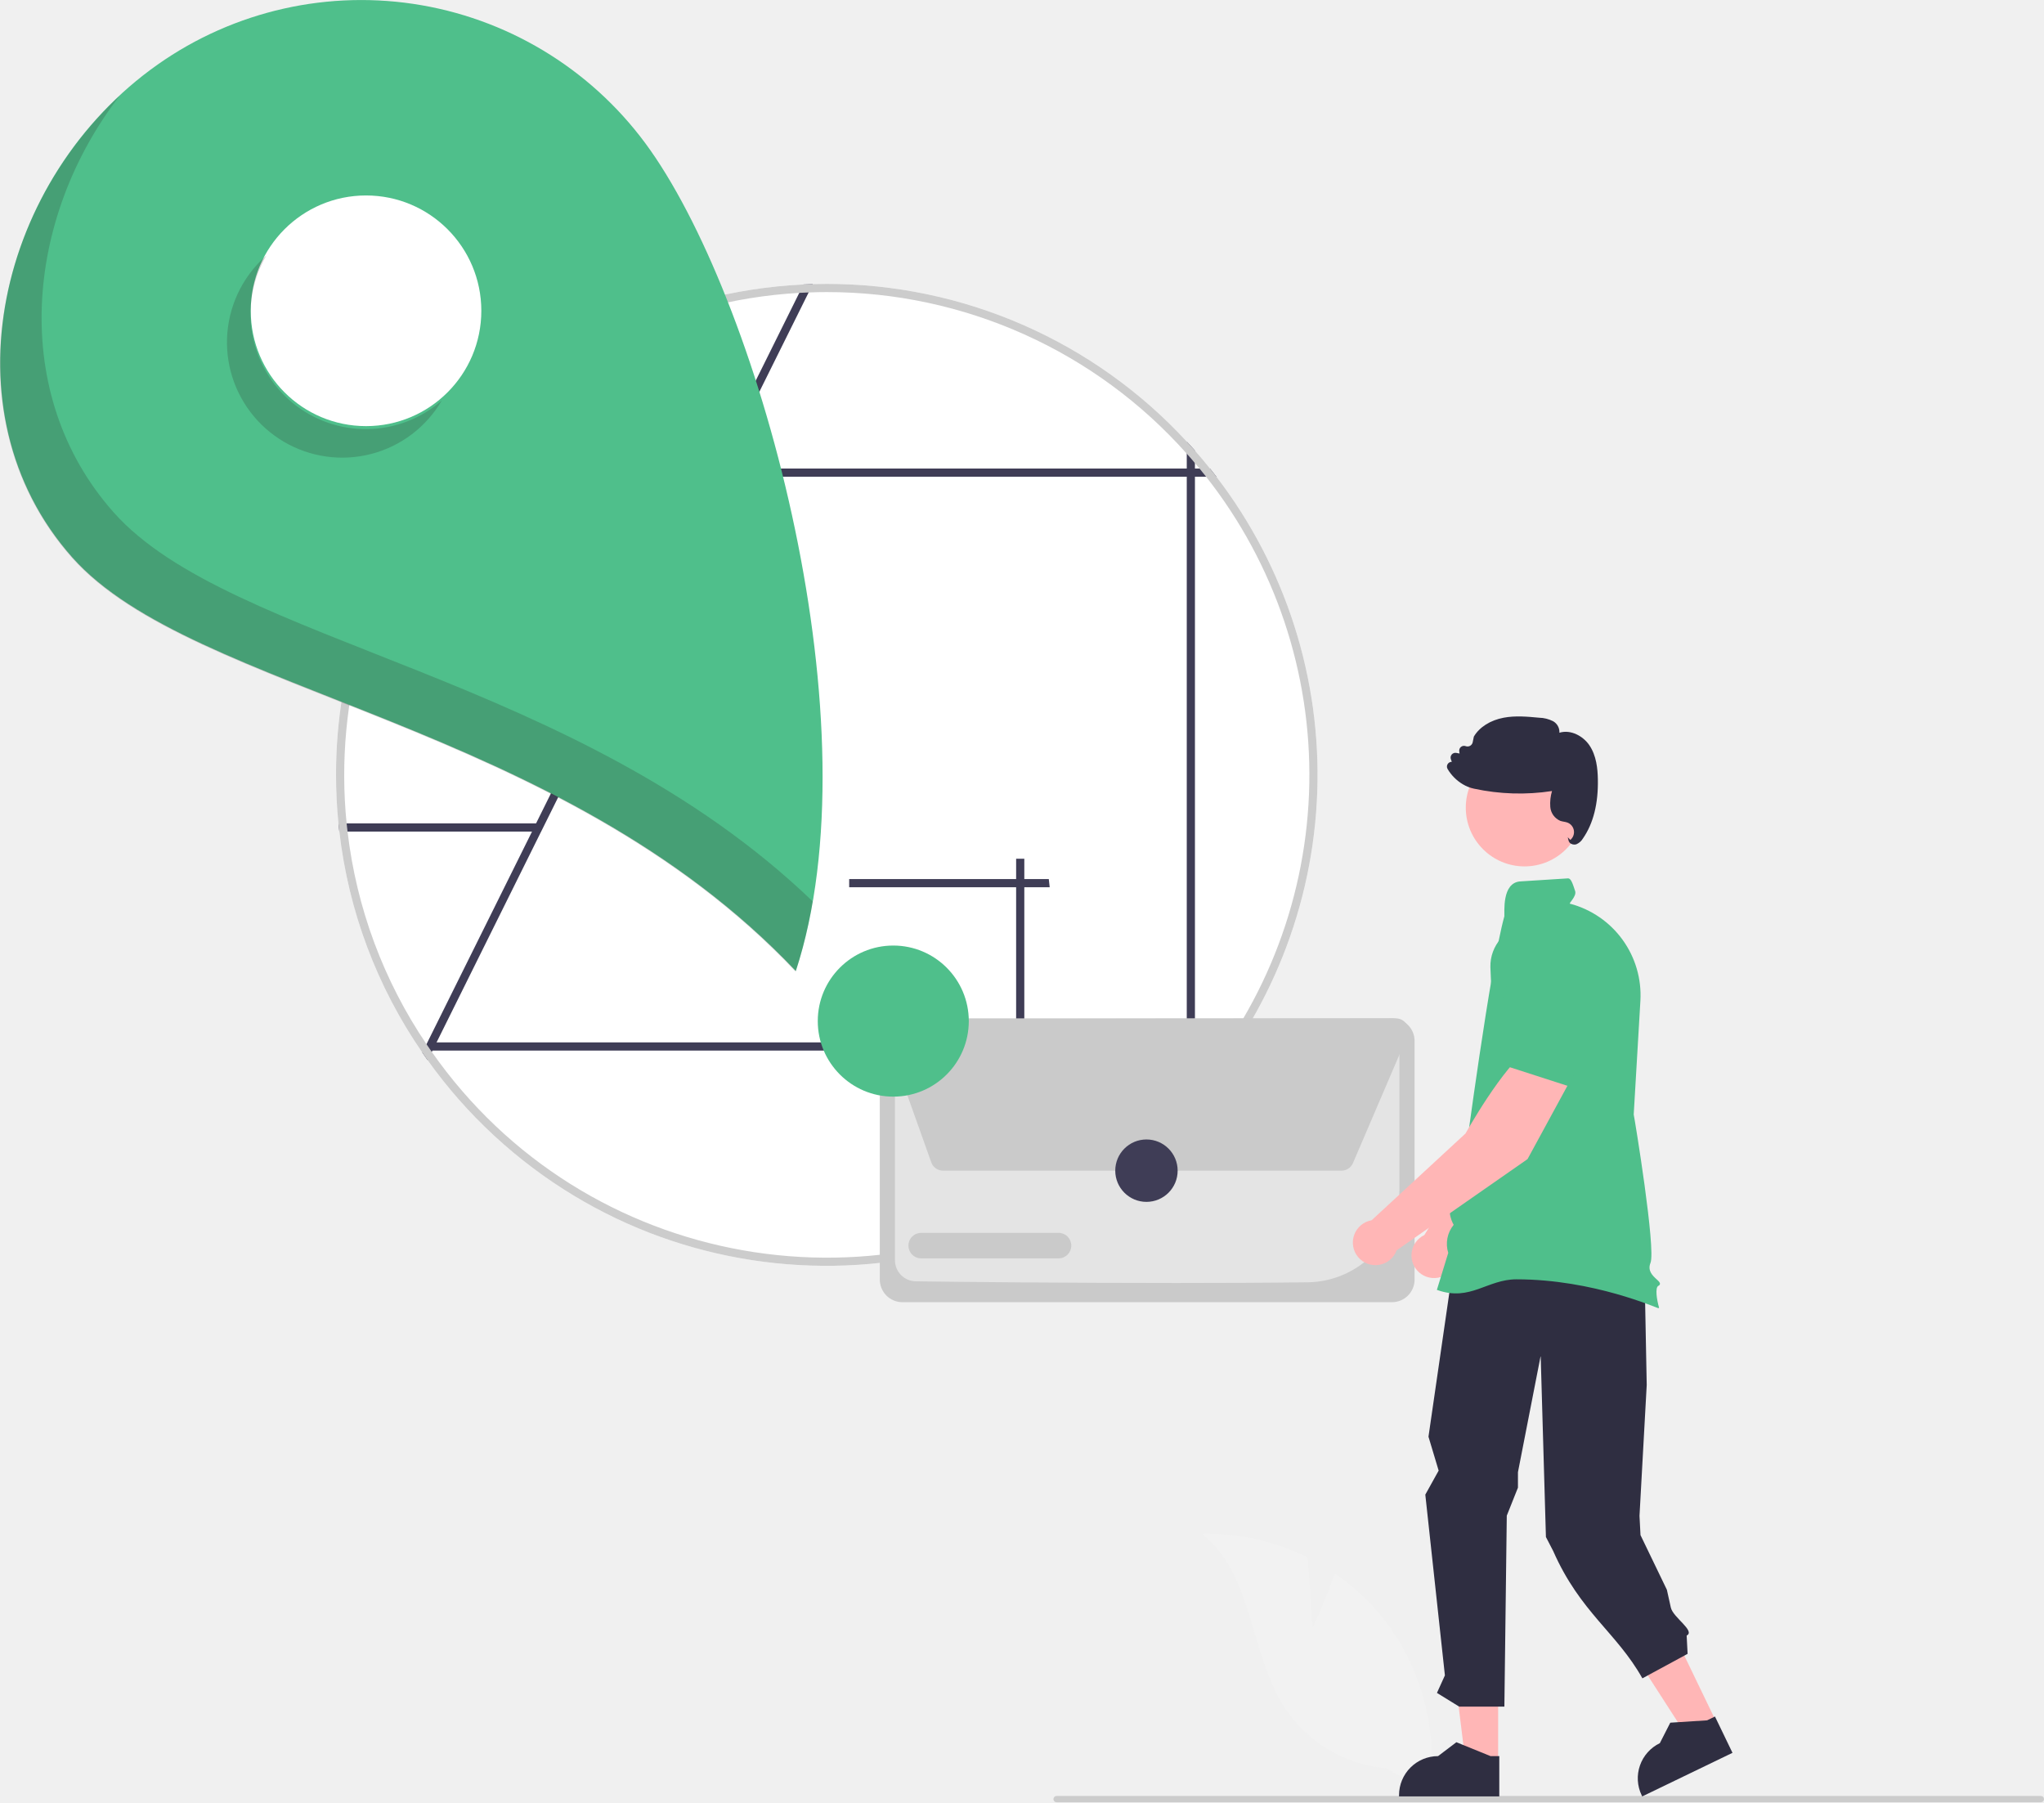
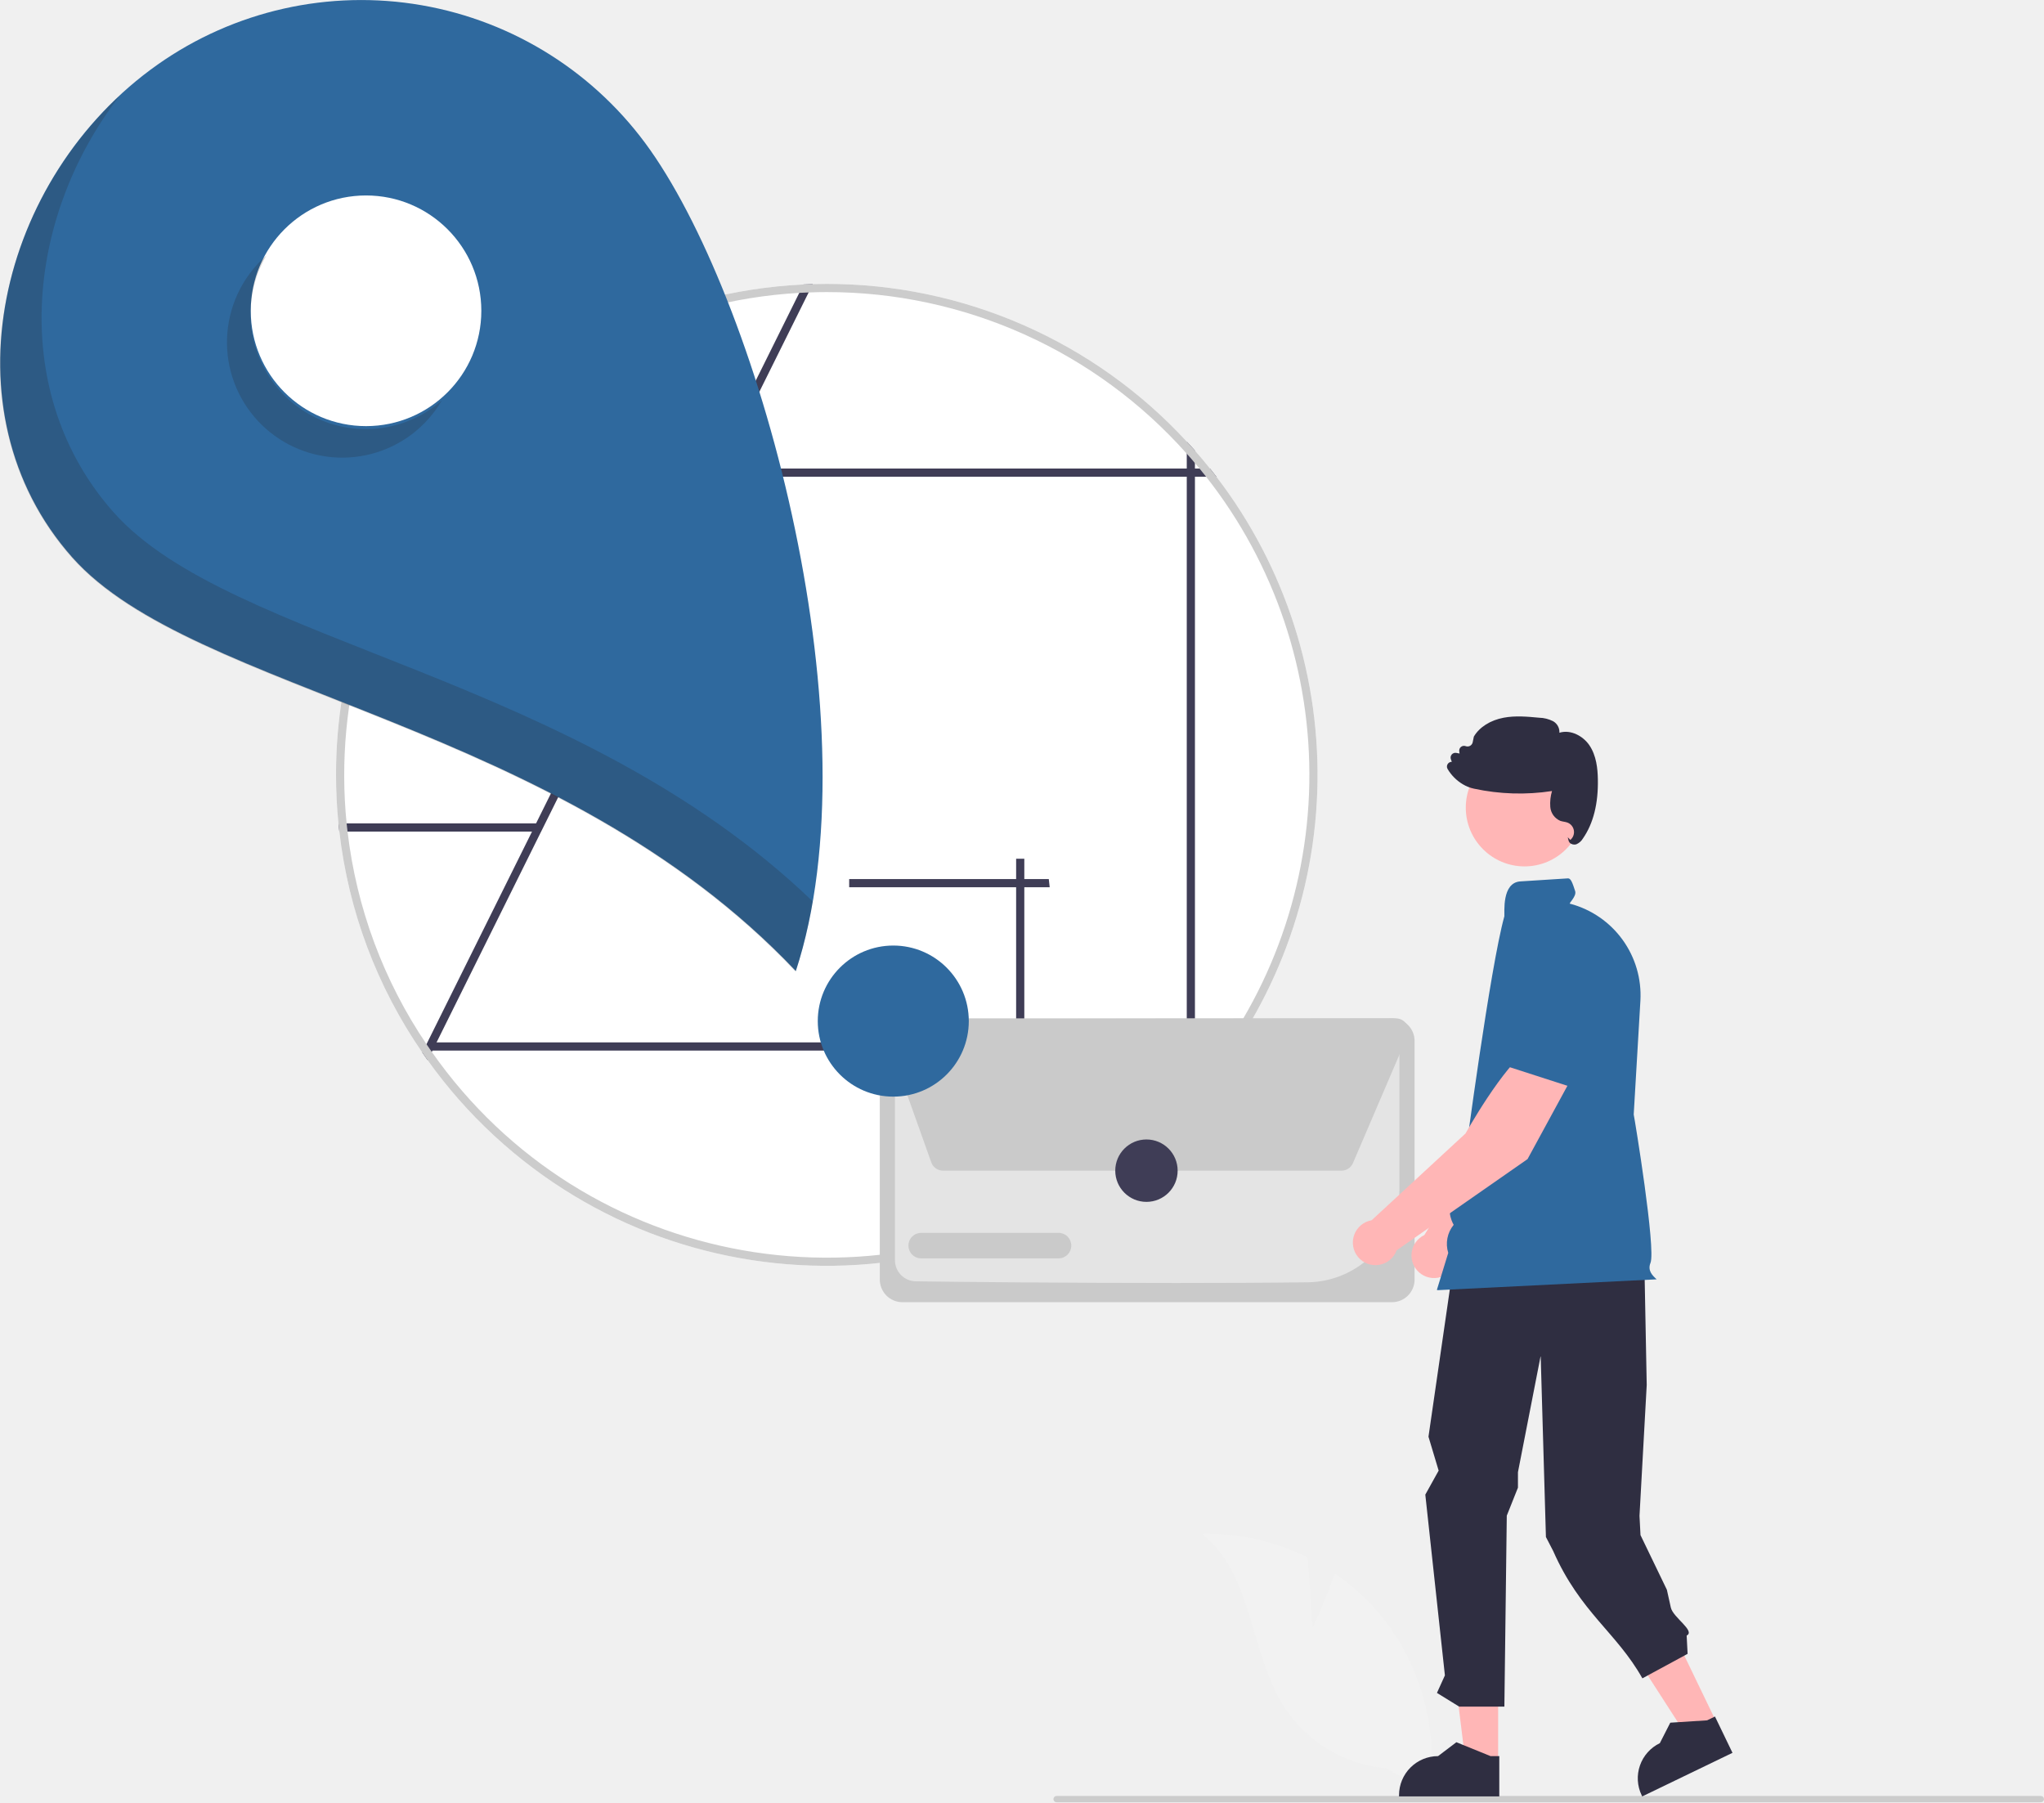
<svg xmlns="http://www.w3.org/2000/svg" width="414" height="365" viewBox="0 0 414 365" fill="none">
  <g clip-path="url(#clip0_3534_358)">
    <path d="M265.875 329.575L264.859 315.443C258.205 312.115 250.84 310.463 243.402 310.63C253.866 318.72 253.028 334.889 260.274 345.955C262.56 349.389 265.59 352.264 269.139 354.368C272.687 356.471 276.663 357.749 280.773 358.107L289.48 363.118C290.477 356.532 290.034 349.809 288.182 343.411C286.33 337.013 283.114 331.093 278.755 326.058C276.281 323.257 273.465 320.78 270.373 318.684C268.469 324.15 265.875 329.575 265.875 329.575Z" fill="#F2F2F2" />
    <path d="M214.006 365H413.361C413.53 365 413.693 364.933 413.812 364.813C413.932 364.693 413.999 364.531 413.999 364.361C413.999 364.192 413.932 364.03 413.812 363.91C413.693 363.79 413.53 363.723 413.361 363.723H214.006C213.836 363.723 213.674 363.79 213.554 363.91C213.434 364.03 213.367 364.192 213.367 364.361C213.367 364.531 213.434 364.693 213.554 364.813C213.674 364.933 213.836 365 214.006 365Z" fill="#CCCCCC" />
    <path d="M87.079 212.492V212.766H87.27C87.201 212.678 87.137 212.587 87.079 212.492ZM88.546 96.548C75.238 113.859 68.035 135.09 68.061 156.927C68.064 160.253 68.227 163.531 68.549 166.763C68.599 167.318 68.657 167.873 68.732 168.42C70.581 184.49 76.352 199.859 85.539 213.171C85.895 213.693 86.259 214.207 86.624 214.721C90.578 220.267 95.093 225.391 100.096 230.012C140.375 267.217 203.179 264.714 240.372 224.424C240.944 223.819 241.491 223.206 242.029 222.592C257.253 205.346 266.01 183.344 266.804 160.351C267.597 137.357 260.376 114.803 246.378 96.548C245.955 95.993 245.525 95.438 245.077 94.891C244.097 93.656 243.081 92.447 242.029 91.262C241.491 90.649 240.944 90.036 240.372 89.431C231.086 79.356 219.812 71.317 207.263 65.82C194.714 60.324 181.161 57.49 167.462 57.497C166.509 57.497 165.565 57.514 164.62 57.538C163.991 57.555 163.361 57.58 162.732 57.613C148.631 58.283 134.835 61.954 122.266 68.383C109.697 74.811 98.644 83.849 89.846 94.891C89.398 95.438 88.968 95.993 88.546 96.548ZM87.27 212.766C87.201 212.678 87.137 212.587 87.079 212.492V212.766H87.27Z" fill="white" />
    <path d="M86.384 211.473L86.665 210.902L107.755 168.42V168.412L108.575 166.763V166.755L143.415 96.549V96.54L144.235 94.892L144.243 94.883L161.887 59.312L162.732 57.614C163.362 57.581 163.991 57.556 164.621 57.539L163.784 59.229L146.091 94.883V94.892L145.271 96.54V96.549L109.519 168.586L109.511 168.594L88.422 211.109L87.593 212.766L87.461 213.039L86.624 214.721C86.259 214.208 85.895 213.694 85.539 213.172L86.384 211.473Z" fill="#3F3D56" />
    <path d="M109.163 166.763V168.42H68.731C68.656 167.873 68.599 167.318 68.549 166.763H109.163Z" fill="#3F3D56" />
    <path d="M171.996 179.689V178.032H212.428C212.502 178.579 212.56 179.134 212.61 179.689H171.996Z" fill="#3F3D56" />
    <path d="M205.812 173.916H207.469V214.359C206.922 214.434 206.367 214.492 205.812 214.542V173.916Z" fill="#3F3D56" />
    <path d="M246.377 96.549C245.955 95.994 245.524 95.439 245.077 94.892H242.028V91.263C241.49 90.65 240.943 90.037 240.372 89.432V94.892H89.845C89.398 95.439 88.968 95.994 88.545 96.549H240.372V224.425C240.943 223.82 241.49 223.207 242.029 222.593V96.549H246.377Z" fill="#3F3D56" />
    <path d="M241.199 211.107H87.076V212.765H241.199V211.107Z" fill="#3F3D56" />
    <path d="M87.079 212.492V212.766H87.27C87.201 212.678 87.137 212.587 87.079 212.492ZM88.546 96.548C75.238 113.859 68.035 135.09 68.061 156.927C68.064 160.253 68.227 163.531 68.549 166.763C68.599 167.318 68.657 167.873 68.732 168.42C70.581 184.49 76.352 199.859 85.539 213.171C85.895 213.693 86.259 214.207 86.624 214.721C90.578 220.267 95.093 225.391 100.096 230.012C140.375 267.217 203.179 264.714 240.372 224.424C240.944 223.819 241.491 223.206 242.029 222.592C257.253 205.346 266.01 183.344 266.804 160.351C267.597 137.357 260.376 114.803 246.378 96.548C245.955 95.993 245.525 95.438 245.077 94.891C244.097 93.656 243.081 92.447 242.029 91.262C241.491 90.649 240.944 90.036 240.372 89.431C231.086 79.356 219.812 71.317 207.263 65.82C194.714 60.324 181.161 57.49 167.462 57.497C166.509 57.497 165.565 57.514 164.62 57.538C163.991 57.555 163.361 57.58 162.732 57.613C148.631 58.283 134.835 61.954 122.266 68.383C109.697 74.811 98.644 83.849 89.846 94.891C89.398 95.438 88.968 95.993 88.546 96.548ZM70.396 168.42C70.322 167.873 70.264 167.318 70.206 166.762C67.681 141.596 75.002 116.43 90.633 96.548C91.072 95.993 91.511 95.438 91.966 94.891C100.527 84.446 111.161 75.891 123.197 69.767C135.232 63.642 148.406 60.083 161.887 59.312C162.516 59.279 163.146 59.245 163.784 59.229C165.001 59.179 166.227 59.154 167.462 59.154C181.237 59.146 194.857 62.059 207.425 67.7C219.992 73.342 231.222 81.584 240.372 91.883C240.944 92.513 241.499 93.143 242.029 93.789C242.352 94.154 242.658 94.518 242.957 94.891C243.412 95.438 243.851 95.993 244.29 96.548C258.218 114.236 265.602 136.198 265.19 158.71C264.777 181.222 256.595 202.899 242.029 220.065C241.499 220.712 240.944 221.341 240.372 221.971C235.329 227.639 229.642 232.7 223.427 237.051C179.252 267.977 118.378 257.227 87.46 213.039C87.394 212.948 87.328 212.857 87.27 212.766C87.201 212.678 87.137 212.587 87.079 212.492C86.839 212.152 86.607 211.813 86.384 211.473C77.683 198.611 72.2 183.845 70.396 168.42ZM87.27 212.766C87.201 212.678 87.137 212.587 87.079 212.492V212.766H87.27Z" fill="#CCCCCC" />
    <path d="M281.943 263.723H182.773C181.56 263.721 180.398 263.239 179.54 262.381C178.683 261.523 178.201 260.361 178.199 259.148V210.812C178.201 209.599 178.683 208.436 179.54 207.579C180.398 206.721 181.56 206.239 182.773 206.237H281.943C283.156 206.239 284.318 206.721 285.176 207.579C286.033 208.436 286.515 209.599 286.517 210.812V259.148C286.515 260.361 286.033 261.523 285.176 262.381C284.318 263.239 283.156 263.721 281.943 263.723Z" fill="#CACACA" />
    <path d="M238.26 259.834C216.541 259.834 193.894 259.626 185.444 259.492C184.333 259.469 183.274 259.012 182.494 258.219C181.715 257.426 181.276 256.359 181.271 255.247V210.816C181.272 210.418 181.43 210.036 181.711 209.754C181.992 209.472 182.374 209.313 182.772 209.312H281.94C282.338 209.312 282.719 209.47 283.001 209.751C283.283 210.033 283.442 210.414 283.444 210.812V240.958C283.425 245.878 281.479 250.596 278.023 254.098C274.568 257.6 269.877 259.608 264.959 259.691C257.083 259.794 247.758 259.834 238.26 259.834Z" fill="#E4E4E4" />
    <path d="M271.703 237.087H191.013C190.489 237.086 189.979 236.924 189.552 236.622C189.124 236.32 188.8 235.894 188.624 235.401L179.491 209.772C179.355 209.389 179.312 208.98 179.367 208.577C179.422 208.175 179.573 207.791 179.806 207.459C180.04 207.127 180.35 206.856 180.71 206.669C181.071 206.482 181.47 206.384 181.876 206.383L282.741 206.242H282.744C283.164 206.242 283.577 206.346 283.947 206.545C284.316 206.744 284.631 207.032 284.862 207.383C285.093 207.733 285.233 208.135 285.27 208.554C285.308 208.972 285.241 209.393 285.075 209.779L274.034 235.549C273.839 236.006 273.514 236.395 273.1 236.668C272.685 236.941 272.199 237.087 271.703 237.087Z" fill="#CACACA" />
    <path d="M214.402 254.85H186.577C185.892 254.849 185.236 254.576 184.752 254.092C184.268 253.607 183.996 252.95 183.996 252.264C183.996 251.579 184.268 250.922 184.752 250.437C185.236 249.953 185.892 249.68 186.577 249.679H214.402C215.087 249.68 215.743 249.953 216.227 250.437C216.711 250.922 216.983 251.579 216.983 252.264C216.983 252.95 216.711 253.607 216.227 254.092C215.743 254.576 215.087 254.849 214.402 254.85Z" fill="#CACACA" />
    <path d="M232.207 243.407C235.697 243.407 238.526 240.578 238.526 237.087C238.526 233.596 235.697 230.767 232.207 230.767C228.718 230.767 225.889 233.596 225.889 237.087C225.889 240.578 228.718 243.407 232.207 243.407Z" fill="#3F3D56" />
-     <path d="M31.941 13.069C47.466 2.133 66.699 -2.187 85.408 1.061C104.117 4.309 120.77 14.858 131.704 30.388C154.472 62.727 177.317 147.529 161.191 196.655C113.088 145.831 39.189 140.549 14.627 112.861C-11.617 83.276 -0.389 35.844 31.941 13.069Z" fill="#4FBF8B" />
+     <path d="M31.941 13.069C47.466 2.133 66.699 -2.187 85.408 1.061C104.117 4.309 120.77 14.858 131.704 30.388C154.472 62.727 177.317 147.529 161.191 196.655C113.088 145.831 39.189 140.549 14.627 112.861C-11.617 83.276 -0.389 35.844 31.941 13.069Z" fill="#2f699e" />
    <path d="M74.139 86.299C87.035 86.299 97.49 75.842 97.49 62.942C97.49 50.042 87.035 39.585 74.139 39.585C61.243 39.585 50.789 50.042 50.789 62.942C50.789 75.842 61.243 86.299 74.139 86.299Z" fill="white" />
-     <path d="M180.929 222.092C189.375 222.092 196.223 215.243 196.223 206.794C196.223 198.344 189.375 191.495 180.929 191.495C172.482 191.495 165.635 198.344 165.635 206.794C165.635 215.243 172.482 222.092 180.929 222.092Z" fill="#4FBF8B" />
+     <path d="M180.929 222.092C189.375 222.092 196.223 215.243 196.223 206.794C196.223 198.344 189.375 191.495 180.929 191.495C172.482 191.495 165.635 198.344 165.635 206.794C165.635 215.243 172.482 222.092 180.929 222.092Z" fill="#2f699e" />
    <path opacity="0.2" d="M49.156 57.553C47.61 60.202 46.601 63.129 46.186 66.168C45.77 69.207 45.958 72.298 46.737 75.265C47.516 78.231 48.872 81.015 50.727 83.458C52.581 85.9 54.899 87.953 57.547 89.5C60.195 91.047 63.122 92.056 66.16 92.472C69.198 92.887 72.288 92.699 75.254 91.92C78.219 91.141 81.003 89.784 83.444 87.929C85.886 86.074 87.939 83.755 89.485 81.107C85.317 84.764 79.984 86.819 74.44 86.902C68.896 86.986 63.504 85.093 59.228 81.563C54.951 78.033 52.071 73.096 51.101 67.635C50.132 62.175 51.136 56.547 53.936 51.76C52.041 53.42 50.427 55.377 49.156 57.553Z" fill="#231F20" />
    <path opacity="0.2" d="M14.583 112.972C39.145 140.66 113.044 145.941 161.146 196.765C162.648 192.117 163.803 187.364 164.604 182.545C116.525 136.342 46.74 130.502 23.009 103.751C1.77 79.808 5.076 44.178 24.244 19.387C-2.045 43.763 -9.468 85.859 14.583 112.972Z" fill="#231F20" />
    <path d="M319.88 210.798L309.964 207.776C305.647 212.982 302.068 228.063 302.068 228.063L288.497 250.123C287.77 250.468 287.148 250.998 286.691 251.66C286.235 252.322 285.961 253.093 285.897 253.895C285.833 254.696 285.982 255.5 286.327 256.227C286.673 256.953 287.204 257.575 287.866 258.031C288.529 258.486 289.299 258.759 290.101 258.822C290.902 258.885 291.706 258.736 292.432 258.389C293.157 258.043 293.779 257.511 294.233 256.848C294.688 256.185 294.96 255.413 295.022 254.611L315.562 229.668L319.88 210.798Z" fill="#FFB6B6" />
-     <path d="M319.69 213.205L321.522 198.19L317.415 191.328C316.603 189.984 315.432 188.893 314.034 188.18C312.636 187.466 311.066 187.158 309.501 187.291C307.382 187.484 305.416 188.475 303.999 190.064C302.583 191.653 301.822 193.72 301.871 195.848C302.025 202.301 303.042 210.462 307.008 212.693L307.049 212.715L319.69 213.205Z" fill="#4FBF8B" />
+     <path d="M319.69 213.205L321.522 198.19L317.415 191.328C316.603 189.984 315.432 188.893 314.034 188.18C312.636 187.466 311.066 187.158 309.501 187.291C307.382 187.484 305.416 188.475 303.999 190.064C302.583 191.653 301.822 193.72 301.871 195.848C302.025 202.301 303.042 210.462 307.008 212.693L307.049 212.715L319.69 213.205Z" fill="" />
    <path d="M347.703 348.884L341.757 351.754L327.855 330.178L336.632 325.94L347.703 348.884Z" fill="#FFB6B6" />
    <path d="M350.906 354.987L332.62 363.816L332.508 363.585C331.597 361.696 331.473 359.524 332.164 357.544C332.854 355.564 334.302 353.94 336.19 353.029L338.307 348.881L345.762 348.407L347.359 347.636L350.906 354.987Z" fill="#2F2E41" />
    <path d="M303.439 356.926L296.837 356.925L293.695 331.449L303.441 331.45L303.439 356.926Z" fill="#FFB6B6" />
    <path d="M303.672 363.816L283.367 363.816V363.559C283.367 361.462 284.2 359.452 285.682 357.969C287.164 356.487 289.174 355.654 291.27 355.653H291.271L294.98 352.839L301.9 355.654L303.672 355.654L303.672 363.816Z" fill="#2F2E41" />
    <path d="M296.897 238.772L289.33 290.965L291.39 297.832L288.688 302.696L292.656 339.304L291.045 342.852L295.545 345.628H304.703L305.189 306.957L307.451 301.28V298.151L312.055 274.57L313.118 311.279L314.588 314.115C320.064 326.543 327.441 330.613 332.656 339.902L341.814 334.941L341.622 331.24C343.462 330.308 338.86 327.585 338.417 325.57L337.616 321.963L332.274 310.894L332.071 306.996L333.533 280.484L332.845 244.781L320.832 235.593L296.897 238.772Z" fill="#2F2E41" />
    <path d="M308.784 175.465C315.355 175.465 320.682 170.137 320.682 163.564C320.682 156.991 315.355 151.663 308.784 151.663C302.213 151.663 296.887 156.991 296.887 163.564C296.887 170.137 302.213 175.465 308.784 175.465Z" fill="#FFB6B6" />
-     <path d="M291.205 261.287L291.031 261.227L293.334 253.74C293.032 252.776 292.974 251.751 293.166 250.759C293.358 249.766 293.794 248.837 294.434 248.055C294.061 247.41 292.526 244.365 295.026 241.778C294.877 241.023 294.125 236.558 296.749 234.375C296.749 234.375 301.84 195.774 304.696 185.578C304.779 184.832 304.11 178.741 307.951 178.503C309.977 178.377 313.017 178.184 317.579 177.89C318.169 177.848 318.514 178.843 319.037 180.464C319.392 181.56 317.569 183.058 318.01 183.033L318.041 183.031L318.071 183.039C322.327 184.18 326.061 186.753 328.644 190.324C331.227 193.895 332.502 198.246 332.255 202.647L330.899 225.712C331.104 226.64 335.424 252.942 334.295 255.765C333.654 257.367 334.746 258.365 335.544 259.093C335.955 259.468 336.251 259.739 336.21 260.036C336.193 260.118 336.157 260.194 336.103 260.257C336.049 260.321 335.98 260.369 335.902 260.399C335.181 260.76 335.579 263.235 336.001 264.71L336.043 264.86L335.904 264.932C335.743 265.015 322.832 259.091 307.148 259.091C301.236 259.091 297.818 263.595 291.205 261.287Z" fill="#4FBF8B" />
+     <path d="M291.205 261.287L291.031 261.227L293.334 253.74C293.032 252.776 292.974 251.751 293.166 250.759C293.358 249.766 293.794 248.837 294.434 248.055C294.061 247.41 292.526 244.365 295.026 241.778C294.877 241.023 294.125 236.558 296.749 234.375C296.749 234.375 301.84 195.774 304.696 185.578C304.779 184.832 304.11 178.741 307.951 178.503C309.977 178.377 313.017 178.184 317.579 177.89C318.169 177.848 318.514 178.843 319.037 180.464C319.392 181.56 317.569 183.058 318.01 183.033L318.041 183.031L318.071 183.039C322.327 184.18 326.061 186.753 328.644 190.324C331.227 193.895 332.502 198.246 332.255 202.647L330.899 225.712C331.104 226.64 335.424 252.942 334.295 255.765C333.654 257.367 334.746 258.365 335.544 259.093C335.955 259#2f699e.468 336.251 259.739 336.21 260.036C336.193 260.118 336.157 260.194 336.103 260.257C336.049 260.321 335.98 260.369 335.902 260.399C335.181 260.76 335.579 263.235 336.001 264.71L336.043 264.86L335.904 264.932C335.743 265.015 322.832 259.091 307.148 259.091C301.236 259.091 297.818 263.595 291.205 261.287Z" fill="#2f699e" />
    <path d="M318.213 170.881C318.09 170.818 317.981 170.729 317.894 170.62C317.807 170.512 317.743 170.387 317.708 170.252L317.538 169.561L318.06 170.105C318.339 169.874 318.552 169.573 318.678 169.233C318.804 168.894 318.838 168.527 318.777 168.17C318.716 167.813 318.561 167.478 318.33 167.2C318.098 166.921 317.797 166.709 317.457 166.584C317.228 166.507 316.992 166.45 316.753 166.413C316.503 166.373 316.257 166.313 316.016 166.235C315.453 165.991 314.968 165.598 314.612 165.099C314.257 164.599 314.045 164.011 313.999 163.4C313.922 162.321 314.042 161.237 314.352 160.201C309.102 161.008 303.749 160.847 298.557 159.726C297.757 159.558 296.991 159.256 296.29 158.835C295.008 158.074 293.941 157 293.188 155.713C293.089 155.539 293.048 155.338 293.071 155.139C293.093 154.941 293.179 154.755 293.315 154.608C293.41 154.506 293.525 154.424 293.652 154.368C293.78 154.312 293.918 154.282 294.057 154.282L293.867 153.767C293.807 153.606 293.792 153.432 293.821 153.264C293.851 153.095 293.925 152.937 294.035 152.806C294.146 152.675 294.289 152.575 294.45 152.518C294.612 152.46 294.785 152.446 294.954 152.478L295.627 152.604L295.562 152.156C295.538 151.99 295.558 151.819 295.62 151.662C295.681 151.506 295.783 151.368 295.914 151.262C296.045 151.156 296.202 151.087 296.368 151.06C296.535 151.033 296.705 151.051 296.863 151.11C297.007 151.164 297.162 151.187 297.316 151.176C297.47 151.164 297.619 151.12 297.755 151.046C297.89 150.971 298.007 150.868 298.099 150.744C298.19 150.619 298.254 150.477 298.285 150.325L298.516 149.2L298.54 149.141C299.679 147.242 301.868 145.862 304.544 145.355C306.932 144.902 309.369 145.131 311.727 145.352C312.726 145.372 313.708 145.62 314.598 146.077C315.001 146.309 315.331 146.649 315.552 147.058C315.773 147.467 315.876 147.93 315.85 148.394C318.171 147.68 320.662 149.103 321.893 150.895C323.358 153.027 323.594 155.701 323.637 157.792C323.738 162.736 322.72 166.78 320.611 169.814C320.309 170.329 319.852 170.736 319.305 170.975C319.166 171.022 319.02 171.045 318.873 171.045C318.643 171.046 318.416 170.99 318.213 170.881Z" fill="#2F2E41" />
    <path d="M318.642 217.741L309.909 212.154C304.348 216.002 296.833 229.556 296.833 229.556L277.812 247.133C277.02 247.269 276.277 247.612 275.659 248.126C275.041 248.64 274.57 249.309 274.292 250.063C274.014 250.818 273.94 251.632 274.077 252.425C274.214 253.217 274.557 253.96 275.072 254.577C275.587 255.195 276.255 255.666 277.01 255.943C277.765 256.22 278.579 256.293 279.371 256.155C280.163 256.017 280.905 255.673 281.522 255.157C282.138 254.642 282.609 253.972 282.885 253.217L309.393 234.745L318.642 217.741Z" fill="#FFB6B6" />
-     <path d="M317.808 220.008L323.625 206.044L321.521 198.328C321.103 196.815 320.269 195.448 319.115 194.384C317.961 193.32 316.533 192.599 314.991 192.304C312.898 191.918 310.737 192.342 308.945 193.489C307.152 194.636 305.862 196.421 305.335 198.484C303.742 204.739 302.519 212.872 305.736 216.09L305.769 216.123L317.808 220.008Z" fill="#4FBF8B" />
+     <path d="M317.808 220.008L323.625 206.044L321.521 198.328C321.103 196.815 320.269 195.448 319.115 194.384C317.961 193.32 316.533 192.599 314.991 192.304C312.898 191.918 310.737 192.342 308.945 193.489C307.152 194.636 305.862 196.421 305.335 198.484C303.742 204.739 302.519 212.872 305.736 216.09L305.769 216.123L317.808 220.008Z" fill="#2f699e" />
  </g>
  <defs>
    <clipPath id="clip0_3534_358">
      <rect width="414" height="365" fill="white" />
    </clipPath>
  </defs>
</svg>
